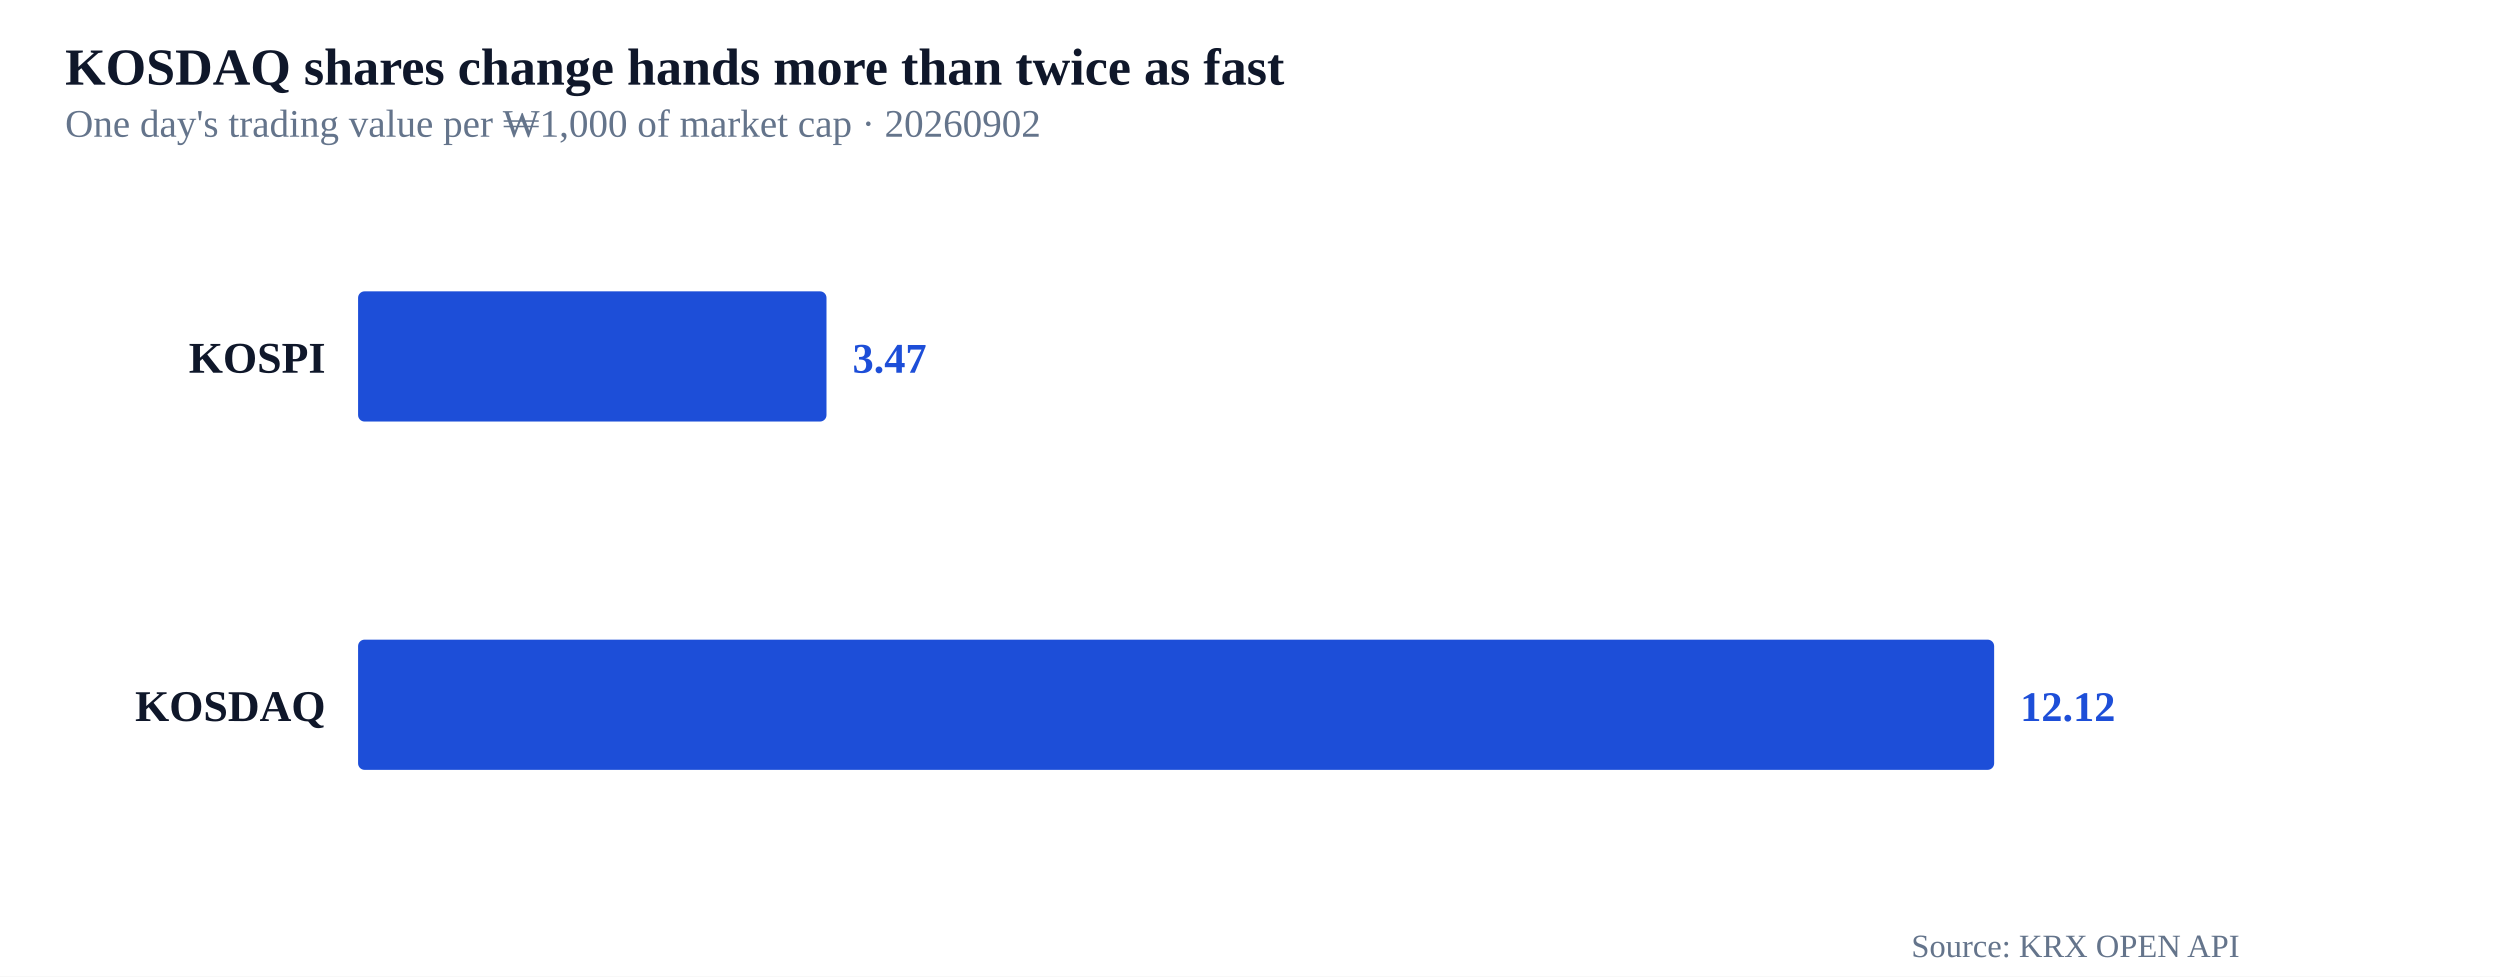
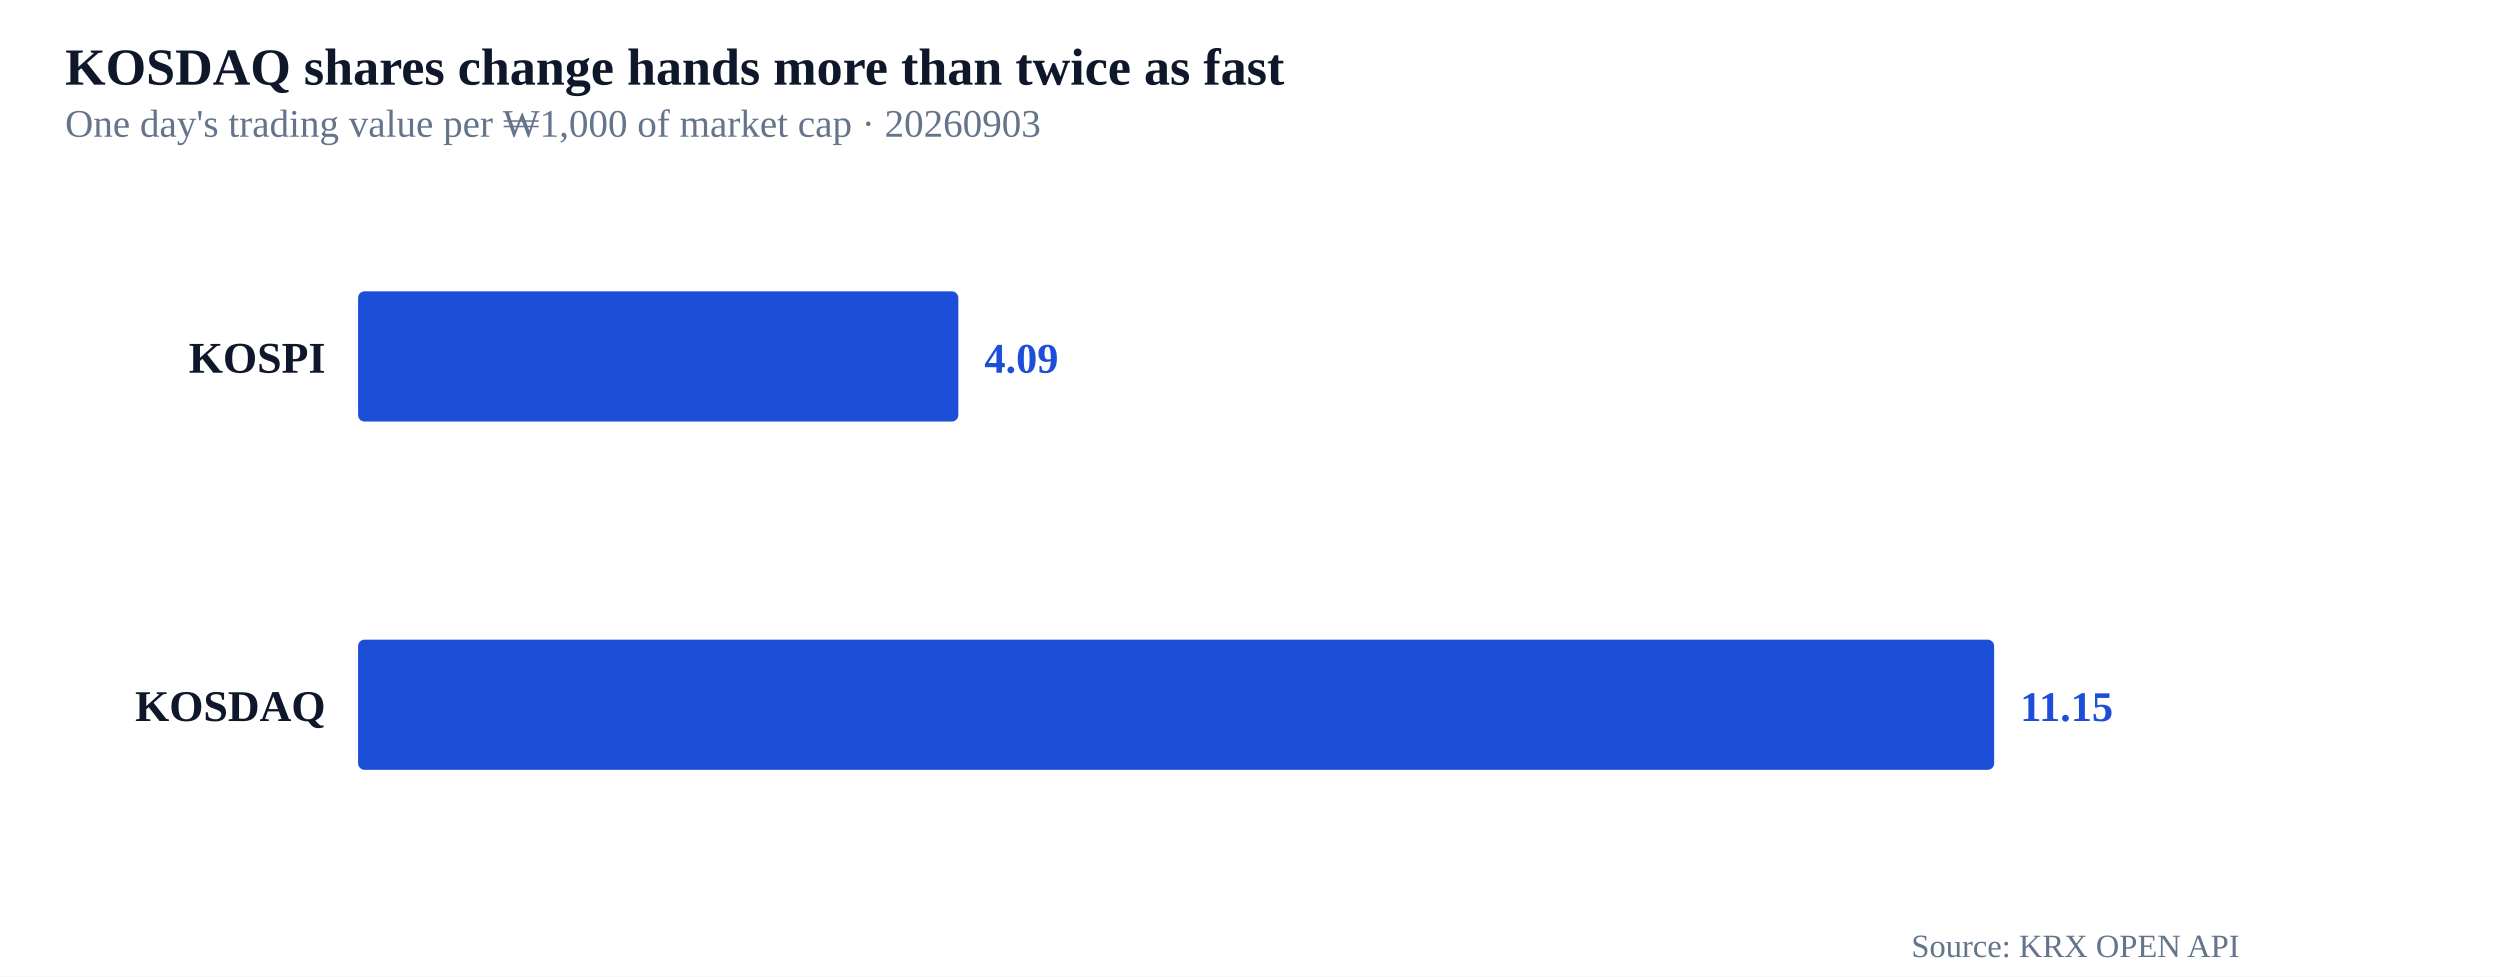
<svg xmlns="http://www.w3.org/2000/svg" viewBox="0 0 768 300" font-family="Georgia,'Times New Roman',serif" role="img" aria-label="Daily turnover per 1000 of market cap: KOSDAQ trades far more actively than KOSPI">
  <rect width="768" height="300" fill="#ffffff" />
  <text x="20" y="26" font-size="16" font-weight="700" fill="#0f172a">KOSDAQ shares change hands more than twice as fast</text>
-   <text x="20" y="42" font-size="12" fill="#64748b">One day's trading value per ₩1,000 of market cap · 20260902</text>
-   <rect x="110" y="89.5" width="143.9" height="40" fill="#1d4ed8" rx="2" />
+   <text x="20" y="42" font-size="12" fill="#64748b">One day's trading value per ₩1,000 of market cap · 20260903</text>
+   <rect x="110" y="89.5" width="184.4" height="40" fill="#1d4ed8" rx="2" />
  <text x="100" y="114.5" text-anchor="end" font-size="13.5" font-weight="700" fill="#0f172a">KOSPI</text>
-   <text x="261.9" y="114.5" font-size="13" font-weight="700" fill="#1d4ed8">3.47</text>
+   <text x="302.4" y="114.5" font-size="13" font-weight="700" fill="#1d4ed8">4.09</text>
  <rect x="110" y="196.5" width="502.6" height="40" fill="#1d4ed8" rx="2" />
  <text x="100" y="221.5" text-anchor="end" font-size="13.5" font-weight="700" fill="#0f172a">KOSDAQ</text>
-   <text x="620.6" y="221.5" font-size="13" font-weight="700" fill="#1d4ed8">12.12</text>
+   <text x="620.6" y="221.5" font-size="13" font-weight="700" fill="#1d4ed8">11.15</text>
  <text x="688" y="294" text-anchor="end" font-size="10" fill="#64748b">Source: KRX OPEN API</text>
</svg>
